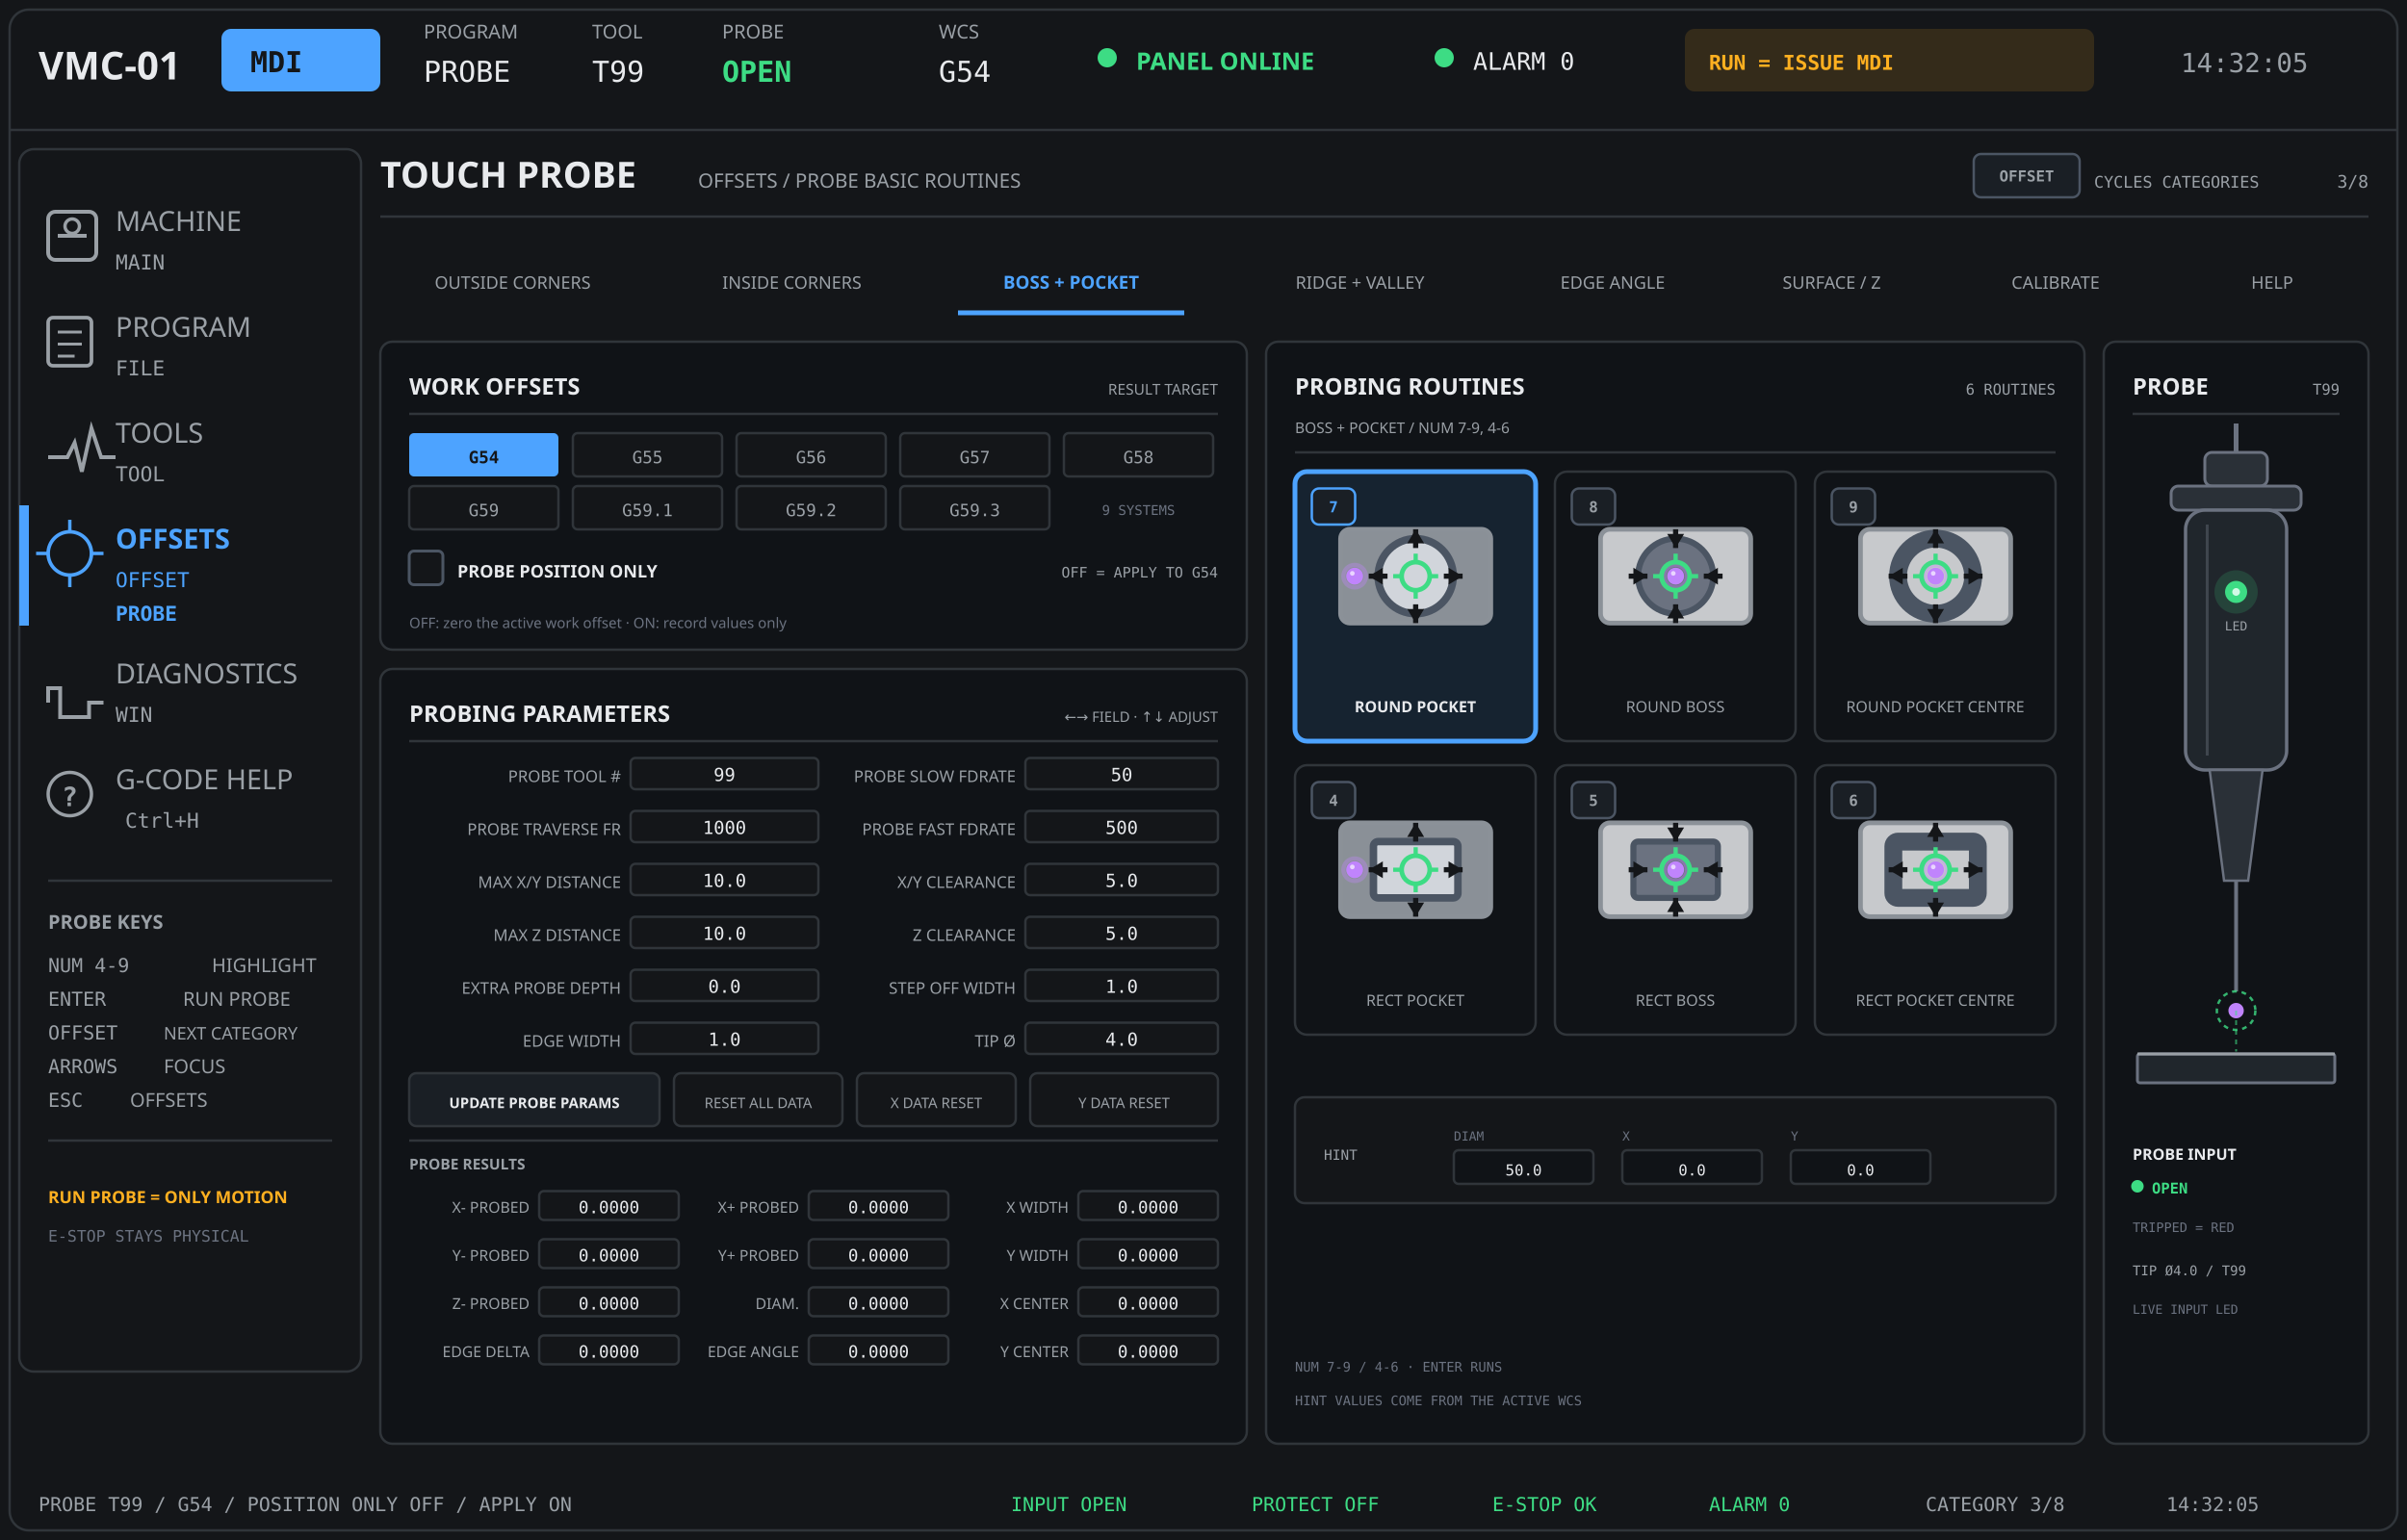
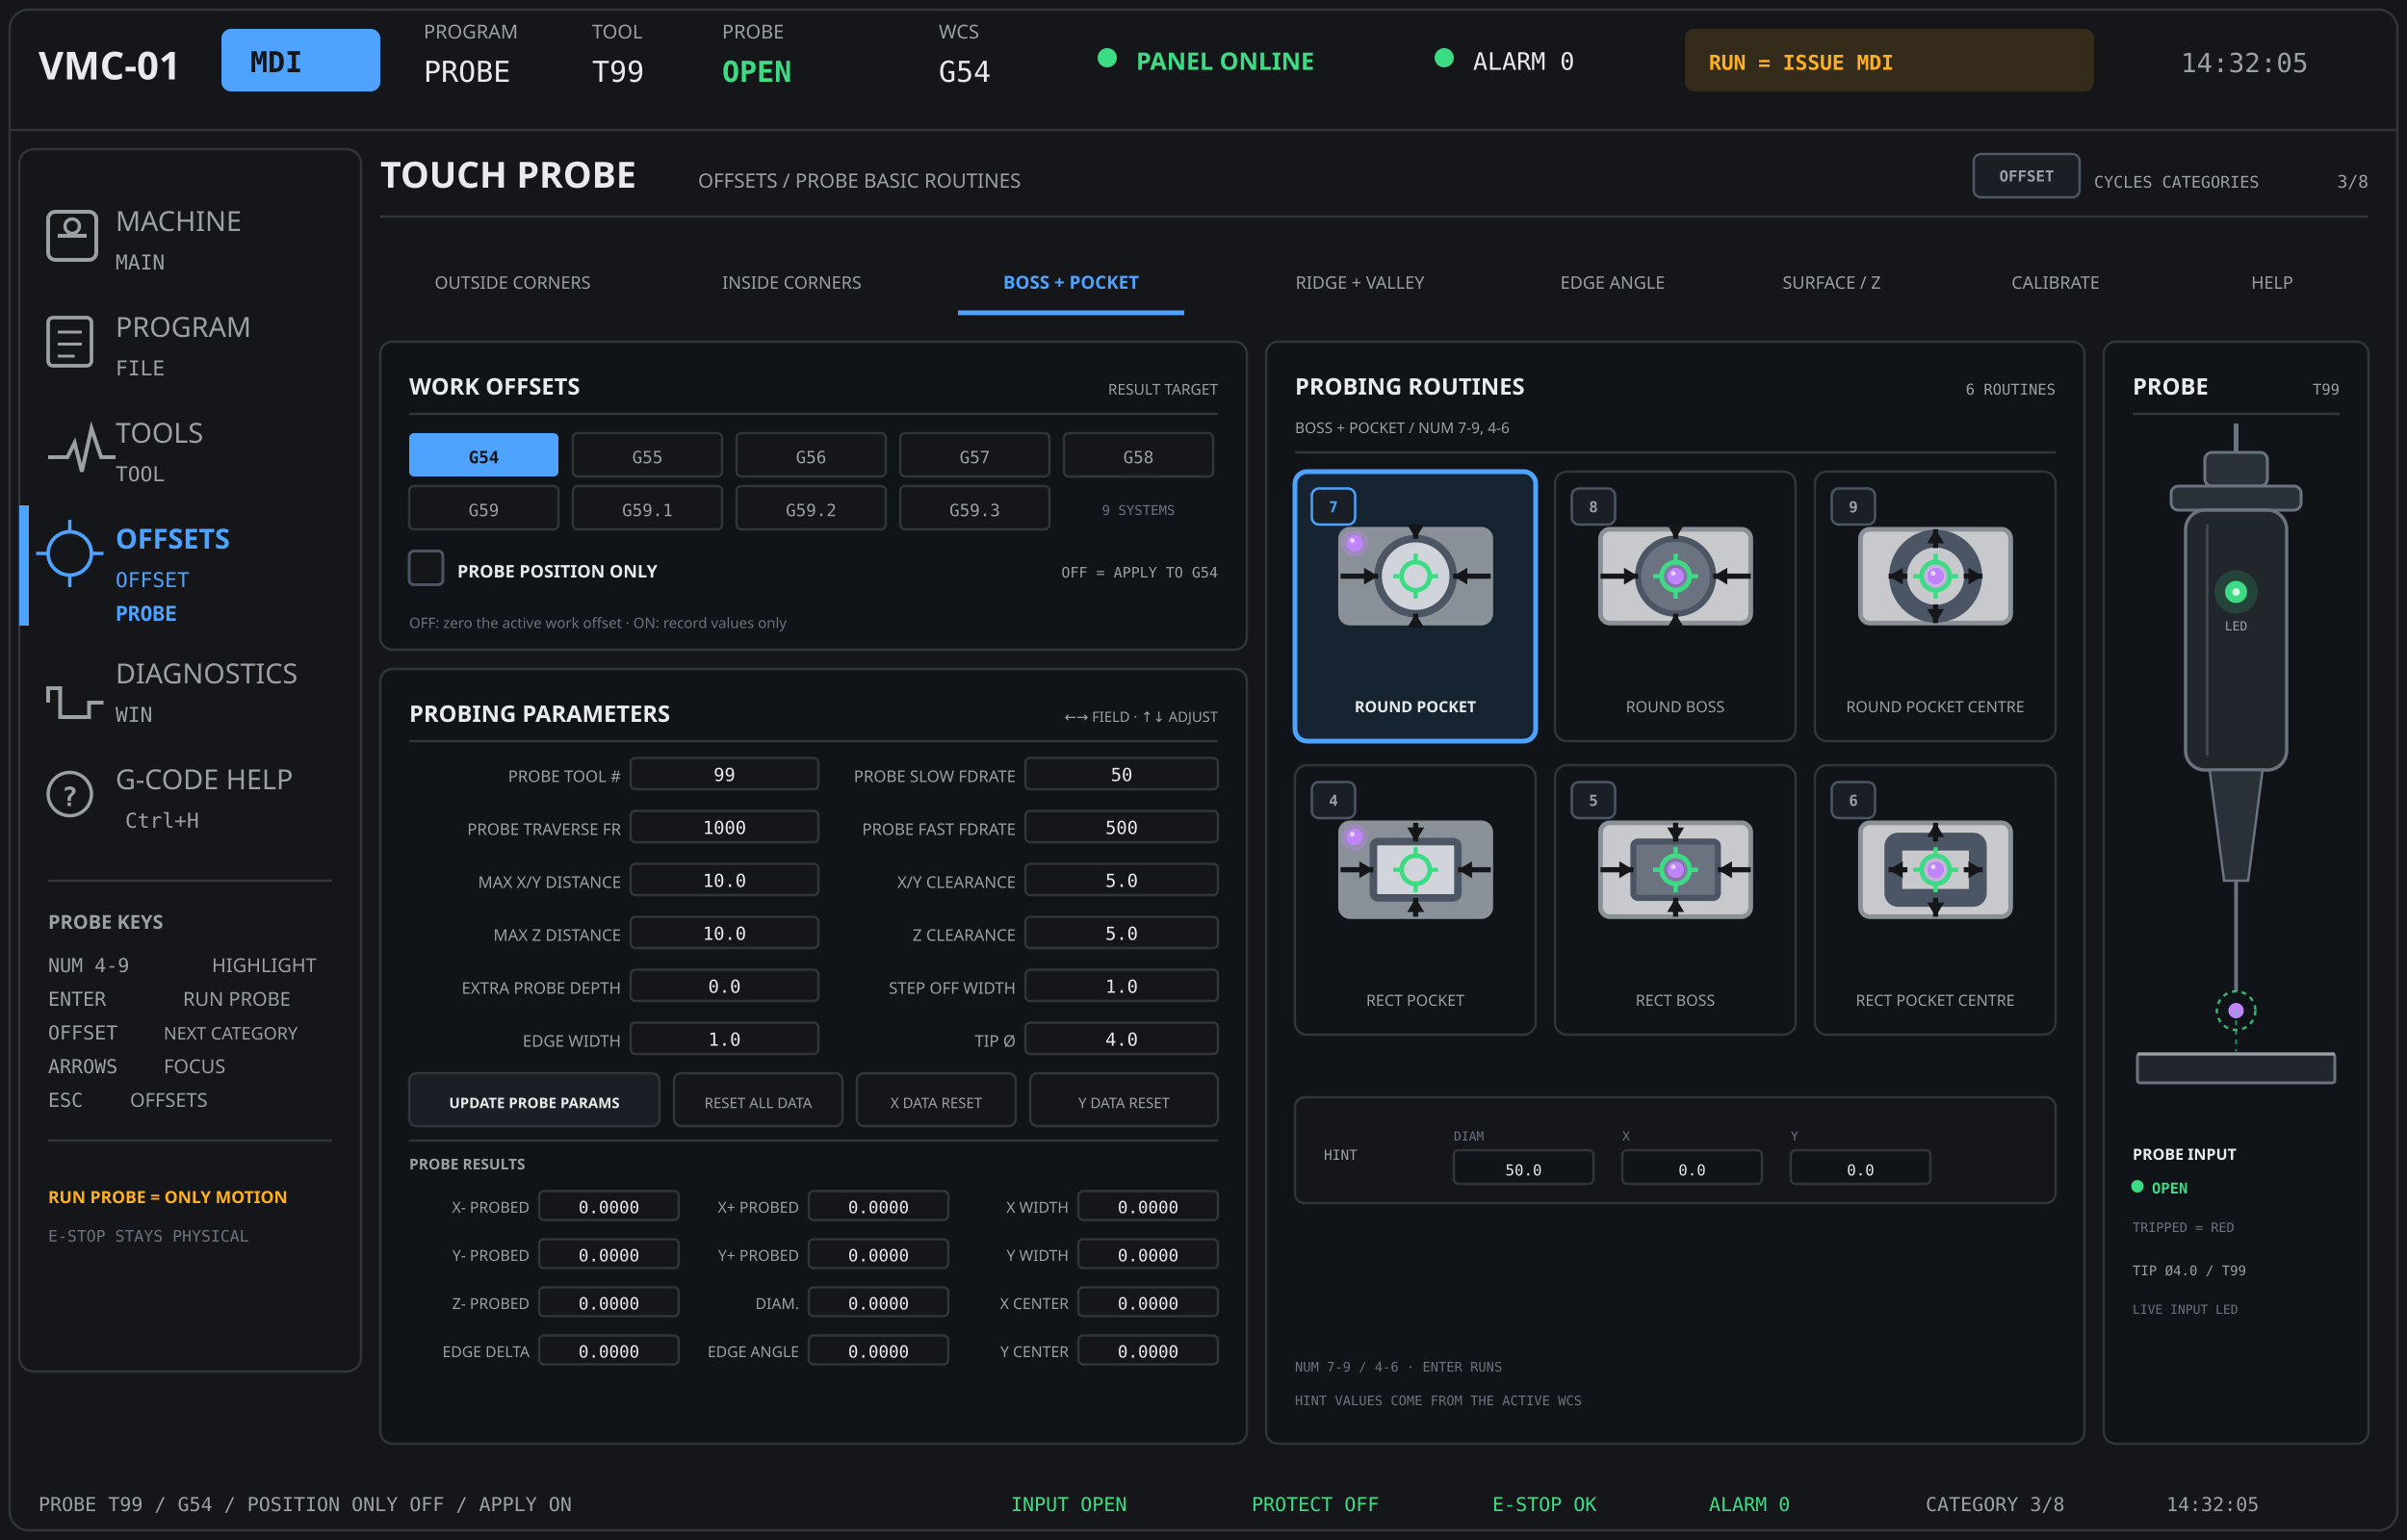
<svg xmlns="http://www.w3.org/2000/svg" viewBox="0 0 1000 640" width="1000" height="640">
  <rect x="0" y="0" width="1000" height="640" rx="0" fill="#141619" stroke="none" stroke-width="1" />
  <rect x="4" y="4" width="992" height="632" rx="8" fill="none" stroke="#30353a" stroke-width="1" />
  <line x1="4" y1="54" x2="996" y2="54" stroke="#30353a" stroke-width="1" />
  <text x="16" y="33" fill="#e8eaed" font-size="16" font-family="sans-serif" font-weight="700" text-anchor="start">VMC-01</text>
  <rect x="92" y="12" width="66" height="26" rx="4" fill="#4da3ff" stroke="none" stroke-width="1" />
  <text x="104" y="30" fill="#141619" font-size="12" font-family="monospace" font-weight="700" text-anchor="start">MDI</text>
  <text x="176" y="16" fill="#9aa0a6" font-size="8" font-family="sans-serif" text-anchor="start">PROGRAM</text>
  <text x="176" y="34" fill="#e8eaed" font-size="12" font-family="monospace" text-anchor="start">PROBE</text>
  <text x="246" y="16" fill="#9aa0a6" font-size="8" font-family="sans-serif" text-anchor="start">TOOL</text>
  <text x="246" y="34" fill="#e8eaed" font-size="12" font-family="monospace" text-anchor="start">T99</text>
  <text x="300" y="16" fill="#9aa0a6" font-size="8" font-family="sans-serif" text-anchor="start">PROBE</text>
  <text x="300" y="34" fill="#3ddc84" font-size="12" font-family="monospace" font-weight="700" text-anchor="start">OPEN</text>
  <text x="390" y="16" fill="#9aa0a6" font-size="8" font-family="sans-serif" text-anchor="start">WCS</text>
  <text x="390" y="34" fill="#e8eaed" font-size="12" font-family="monospace" text-anchor="start">G54</text>
  <circle cx="460" cy="24" r="4" fill="#3ddc84" />
  <text x="472" y="29" fill="#3ddc84" font-size="10" font-family="sans-serif" font-weight="700" text-anchor="start">PANEL ONLINE</text>
  <circle cx="600" cy="24" r="4" fill="#3ddc84" />
  <text x="612" y="29" fill="#e8eaed" font-size="10" font-family="monospace" text-anchor="start">ALARM 0</text>
  <rect x="700" y="12" width="170" height="26" rx="4" fill="#ffb020" stroke="none" stroke-width="0" opacity="0.14" />
  <text x="710" y="29" fill="#ffb020" font-size="8.5" font-family="monospace" font-weight="700" text-anchor="start">RUN = ISSUE MDI</text>
  <text x="906" y="30" fill="#9aa0a6" font-size="11" font-family="monospace" text-anchor="start">14:32:05</text>
  <rect x="8" y="62" width="142" height="508" rx="6" fill="#141619" stroke="#30353a" stroke-width="1" />
  <rect x="20" y="88" width="20" height="20" rx="3" fill="none" stroke="#9aa0a6" stroke-width="1.6" />
  <line x1="24" y1="98" x2="36" y2="98" stroke="#9aa0a6" stroke-width="1.6" />
  <circle cx="30" cy="94" r="3" fill="none" stroke="#9aa0a6" stroke-width="1.4" />
  <text x="48" y="96" fill="#9aa0a6" font-size="11.5" font-family="sans-serif" text-anchor="start">MACHINE</text>
  <text x="48" y="112" fill="#9aa0a6" font-size="8.5" font-family="monospace" text-anchor="start">MAIN</text>
  <rect x="20" y="132" width="18" height="20" rx="2" fill="none" stroke="#9aa0a6" stroke-width="1.5" />
  <line x1="24" y1="138" x2="34" y2="138" stroke="#9aa0a6" stroke-width="1.2" />
  <line x1="24" y1="143" x2="34" y2="143" stroke="#9aa0a6" stroke-width="1.2" />
  <line x1="24" y1="148" x2="31" y2="148" stroke="#9aa0a6" stroke-width="1.2" />
  <text x="48" y="140" fill="#9aa0a6" font-size="11.5" font-family="sans-serif" text-anchor="start">PROGRAM</text>
  <text x="48" y="156" fill="#9aa0a6" font-size="8.5" font-family="monospace" text-anchor="start">FILE</text>
  <path d="M20 190 L28 190 L31 184 L34 196 L38 178 L42 190 L48 190" fill="none" stroke="#9aa0a6" stroke-width="1.6" />
  <text x="48" y="184" fill="#9aa0a6" font-size="11.5" font-family="sans-serif" text-anchor="start">TOOLS</text>
  <text x="48" y="200" fill="#9aa0a6" font-size="8.5" font-family="monospace" text-anchor="start">TOOL</text>
  <rect x="8" y="210" width="4" height="50" rx="0" fill="#4da3ff" stroke="none" stroke-width="0" />
  <circle cx="29" cy="230" r="9" fill="none" stroke="#4da3ff" stroke-width="1.5" />
  <line x1="29" y1="216" x2="29" y2="221" stroke="#4da3ff" stroke-width="1.4" />
  <line x1="29" y1="239" x2="29" y2="244" stroke="#4da3ff" stroke-width="1.4" />
  <line x1="15" y1="230" x2="20" y2="230" stroke="#4da3ff" stroke-width="1.4" />
  <line x1="38" y1="230" x2="43" y2="230" stroke="#4da3ff" stroke-width="1.4" />
  <text x="48" y="228" fill="#4da3ff" font-size="11.5" font-family="sans-serif" font-weight="700" text-anchor="start">OFFSETS</text>
  <text x="48" y="244" fill="#4da3ff" font-size="8.5" font-family="monospace" text-anchor="start">OFFSET</text>
  <text x="48" y="258" fill="#4da3ff" font-size="8.5" font-family="monospace" font-weight="700" text-anchor="start">PROBE</text>
  <path d="M20 292 L20 286 L25 286 L25 298 L37 298 L37 292 L43 292" fill="none" stroke="#9aa0a6" stroke-width="1.6" />
  <text x="48" y="284" fill="#9aa0a6" font-size="11.5" font-family="sans-serif" text-anchor="start">DIAGNOSTICS</text>
  <text x="48" y="300" fill="#9aa0a6" font-size="8.5" font-family="monospace" text-anchor="start">WIN</text>
  <circle cx="29" cy="330" r="9" fill="none" stroke="#9aa0a6" stroke-width="1.4" />
  <text x="29" y="335" fill="#9aa0a6" font-size="11" font-family="monospace" font-weight="700" text-anchor="middle">?</text>
  <text x="48" y="328" fill="#9aa0a6" font-size="11.5" font-family="sans-serif" text-anchor="start">G-CODE HELP</text>
  <text x="52" y="344" fill="#9aa0a6" font-size="8.5" font-family="monospace" text-anchor="start">Ctrl+H</text>
  <line x1="20" y1="366" x2="138" y2="366" stroke="#30353a" stroke-width="1" />
  <text x="20" y="386" fill="#9aa0a6" font-size="8" font-family="sans-serif" font-weight="700" text-anchor="start">PROBE KEYS</text>
  <text x="20" y="404" fill="#9aa0a6" font-size="8" font-family="monospace" text-anchor="start">NUM 4-9</text>
  <text x="88" y="404" fill="#9aa0a6" font-size="8" font-family="sans-serif" text-anchor="start">HIGHLIGHT</text>
  <text x="20" y="418" fill="#9aa0a6" font-size="8" font-family="monospace" text-anchor="start">ENTER</text>
  <text x="76" y="418" fill="#9aa0a6" font-size="8" font-family="sans-serif" text-anchor="start">RUN PROBE</text>
  <text x="20" y="432" fill="#9aa0a6" font-size="8" font-family="monospace" text-anchor="start">OFFSET</text>
  <text x="68" y="432" fill="#9aa0a6" font-size="7.2" font-family="sans-serif" text-anchor="start">NEXT CATEGORY</text>
  <text x="20" y="446" fill="#9aa0a6" font-size="8" font-family="monospace" text-anchor="start">ARROWS</text>
  <text x="68" y="446" fill="#9aa0a6" font-size="8" font-family="sans-serif" text-anchor="start">FOCUS</text>
  <text x="20" y="460" fill="#9aa0a6" font-size="8" font-family="monospace" text-anchor="start">ESC</text>
  <text x="54" y="460" fill="#9aa0a6" font-size="8" font-family="sans-serif" text-anchor="start">OFFSETS</text>
  <line x1="20" y1="474" x2="138" y2="474" stroke="#30353a" stroke-width="1" />
  <text x="20" y="500" fill="#ffb020" font-size="7.0" font-family="sans-serif" font-weight="700" text-anchor="start">RUN PROBE = ONLY MOTION</text>
  <text x="20" y="516" fill="#6b7280" font-size="6.6" font-family="monospace" text-anchor="start">E-STOP STAYS PHYSICAL</text>
  <text x="158" y="78" fill="#e8eaed" font-size="15" font-family="sans-serif" font-weight="700" text-anchor="start">TOUCH PROBE</text>
  <text x="290" y="78" fill="#9aa0a6" font-size="8.2" font-family="sans-serif" text-anchor="start">OFFSETS / PROBE BASIC ROUTINES</text>
  <rect x="820" y="64" width="44" height="18" rx="3" fill="#1a1f25" stroke="#4b5563" stroke-width="1" />
  <text x="842.0" y="75.4" fill="#9aa0a6" font-size="6.3" font-family="monospace" font-weight="700" text-anchor="middle">OFFSET</text>
  <text x="870" y="78" fill="#9aa0a6" font-size="6.7" font-family="monospace" text-anchor="start">CYCLES CATEGORIES</text>
  <text x="984" y="78" fill="#9aa0a6" font-size="7.2" font-family="monospace" text-anchor="end">3/8</text>
  <line x1="158" y1="90" x2="984" y2="90" stroke="#30353a" stroke-width="1" />
  <text x="213.0" y="120" fill="#9aa0a6" font-size="7.2" font-family="sans-serif" text-anchor="middle">OUTSIDE CORNERS</text>
  <text x="329.0" y="120" fill="#9aa0a6" font-size="7.2" font-family="sans-serif" text-anchor="middle">INSIDE CORNERS</text>
  <text x="445.0" y="120" fill="#4da3ff" font-size="7.5" font-family="sans-serif" font-weight="700" text-anchor="middle">BOSS + POCKET</text>
  <line x1="398" y1="130" x2="492" y2="130" stroke="#4da3ff" stroke-width="2" />
  <text x="565.0" y="120" fill="#9aa0a6" font-size="7.2" font-family="sans-serif" text-anchor="middle">RIDGE + VALLEY</text>
  <text x="670.0" y="120" fill="#9aa0a6" font-size="7.2" font-family="sans-serif" text-anchor="middle">EDGE ANGLE</text>
  <text x="761.0" y="120" fill="#9aa0a6" font-size="7.2" font-family="sans-serif" text-anchor="middle">SURFACE / Z</text>
  <text x="854.0" y="120" fill="#9aa0a6" font-size="7.2" font-family="sans-serif" text-anchor="middle">CALIBRATE</text>
  <text x="944.0" y="120" fill="#9aa0a6" font-size="7.2" font-family="sans-serif" text-anchor="middle">HELP</text>
  <rect x="158" y="142" width="360" height="128" rx="5" fill="#101317" stroke="#30353a" stroke-width="1" />
  <text x="170" y="164" fill="#e8eaed" font-size="9.5" font-family="sans-serif" font-weight="700" text-anchor="start">WORK OFFSETS</text>
  <text x="506" y="164" fill="#9aa0a6" font-size="6.2" font-family="sans-serif" text-anchor="end">RESULT TARGET</text>
  <line x1="170" y1="172" x2="506" y2="172" stroke="#30353a" stroke-width="1" />
  <rect x="170" y="180" width="62" height="18" rx="2" fill="#4da3ff" stroke="none" stroke-width="1" />
  <text x="201" y="192.5" fill="#141619" font-size="7" font-family="monospace" font-weight="700" text-anchor="middle">G54</text>
  <rect x="238" y="180" width="62" height="18" rx="2" fill="#141619" stroke="#30353a" stroke-width="1" />
  <text x="269" y="192.5" fill="#9aa0a6" font-size="7" font-family="monospace" text-anchor="middle">G55</text>
  <rect x="306" y="180" width="62" height="18" rx="2" fill="#141619" stroke="#30353a" stroke-width="1" />
  <text x="337" y="192.5" fill="#9aa0a6" font-size="7" font-family="monospace" text-anchor="middle">G56</text>
  <rect x="374" y="180" width="62" height="18" rx="2" fill="#141619" stroke="#30353a" stroke-width="1" />
  <text x="405" y="192.5" fill="#9aa0a6" font-size="7" font-family="monospace" text-anchor="middle">G57</text>
  <rect x="442" y="180" width="62" height="18" rx="2" fill="#141619" stroke="#30353a" stroke-width="1" />
  <text x="473" y="192.5" fill="#9aa0a6" font-size="7" font-family="monospace" text-anchor="middle">G58</text>
  <rect x="170" y="202" width="62" height="18" rx="2" fill="#141619" stroke="#30353a" stroke-width="1" />
  <text x="201" y="214.5" fill="#9aa0a6" font-size="7" font-family="monospace" text-anchor="middle">G59</text>
  <rect x="238" y="202" width="62" height="18" rx="2" fill="#141619" stroke="#30353a" stroke-width="1" />
  <text x="269" y="214.5" fill="#9aa0a6" font-size="7" font-family="monospace" text-anchor="middle">G59.1</text>
  <rect x="306" y="202" width="62" height="18" rx="2" fill="#141619" stroke="#30353a" stroke-width="1" />
  <text x="337" y="214.5" fill="#9aa0a6" font-size="7" font-family="monospace" text-anchor="middle">G59.2</text>
  <rect x="374" y="202" width="62" height="18" rx="2" fill="#141619" stroke="#30353a" stroke-width="1" />
  <text x="405" y="214.5" fill="#9aa0a6" font-size="7" font-family="monospace" text-anchor="middle">G59.3</text>
  <text x="473" y="214" fill="#6b7280" font-size="5.6" font-family="monospace" text-anchor="middle">9 SYSTEMS</text>
  <rect x="170" y="229" width="14" height="14" rx="2" fill="#141619" stroke="#4b5563" stroke-width="1.2" />
  <text x="190" y="240" fill="#e8eaed" font-size="7.2" font-family="sans-serif" font-weight="700" text-anchor="start">PROBE POSITION ONLY</text>
  <text x="506" y="240" fill="#9aa0a6" font-size="6.0" font-family="monospace" text-anchor="end">OFF = APPLY TO G54</text>
  <text x="170" y="261" fill="#6b7280" font-size="6.0" font-family="sans-serif" text-anchor="start">OFF: zero the active work offset · ON: record values only</text>
  <rect x="158" y="278" width="360" height="322" rx="5" fill="#101317" stroke="#30353a" stroke-width="1" />
  <text x="170" y="300" fill="#e8eaed" font-size="9.5" font-family="sans-serif" font-weight="700" text-anchor="start">PROBING PARAMETERS</text>
  <text x="506" y="300" fill="#9aa0a6" font-size="5.9" font-family="sans-serif" text-anchor="end">←→ FIELD · ↑↓ ADJUST</text>
  <line x1="170" y1="308" x2="506" y2="308" stroke="#30353a" stroke-width="1" />
  <text x="258" y="325" fill="#9aa0a6" font-size="6.7" font-family="sans-serif" text-anchor="end">PROBE TOOL #</text>
  <rect x="262" y="315" width="78" height="13" rx="2" fill="#141619" stroke="#30353a" stroke-width="1" />
  <text x="301" y="324.6" fill="#e8eaed" font-size="7.5" font-family="monospace" text-anchor="middle">99</text>
  <text x="422" y="325" fill="#9aa0a6" font-size="6.7" font-family="sans-serif" text-anchor="end">PROBE SLOW FDRATE</text>
  <rect x="426" y="315" width="80" height="13" rx="2" fill="#141619" stroke="#30353a" stroke-width="1" />
  <text x="466" y="324.6" fill="#e8eaed" font-size="7.5" font-family="monospace" text-anchor="middle">50</text>
  <text x="258" y="347" fill="#9aa0a6" font-size="6.7" font-family="sans-serif" text-anchor="end">PROBE TRAVERSE FR</text>
  <rect x="262" y="337" width="78" height="13" rx="2" fill="#141619" stroke="#30353a" stroke-width="1" />
  <text x="301" y="346.6" fill="#e8eaed" font-size="7.5" font-family="monospace" text-anchor="middle">1000</text>
  <text x="422" y="347" fill="#9aa0a6" font-size="6.7" font-family="sans-serif" text-anchor="end">PROBE FAST FDRATE</text>
  <rect x="426" y="337" width="80" height="13" rx="2" fill="#141619" stroke="#30353a" stroke-width="1" />
  <text x="466" y="346.6" fill="#e8eaed" font-size="7.5" font-family="monospace" text-anchor="middle">500</text>
  <text x="258" y="369" fill="#9aa0a6" font-size="6.7" font-family="sans-serif" text-anchor="end">MAX X/Y DISTANCE</text>
  <rect x="262" y="359" width="78" height="13" rx="2" fill="#141619" stroke="#30353a" stroke-width="1" />
  <text x="301" y="368.6" fill="#e8eaed" font-size="7.5" font-family="monospace" text-anchor="middle">10.0</text>
  <text x="422" y="369" fill="#9aa0a6" font-size="6.7" font-family="sans-serif" text-anchor="end">X/Y CLEARANCE</text>
  <rect x="426" y="359" width="80" height="13" rx="2" fill="#141619" stroke="#30353a" stroke-width="1" />
  <text x="466" y="368.6" fill="#e8eaed" font-size="7.5" font-family="monospace" text-anchor="middle">5.0</text>
  <text x="258" y="391" fill="#9aa0a6" font-size="6.7" font-family="sans-serif" text-anchor="end">MAX Z DISTANCE</text>
  <rect x="262" y="381" width="78" height="13" rx="2" fill="#141619" stroke="#30353a" stroke-width="1" />
  <text x="301" y="390.6" fill="#e8eaed" font-size="7.5" font-family="monospace" text-anchor="middle">10.0</text>
  <text x="422" y="391" fill="#9aa0a6" font-size="6.7" font-family="sans-serif" text-anchor="end">Z CLEARANCE</text>
  <rect x="426" y="381" width="80" height="13" rx="2" fill="#141619" stroke="#30353a" stroke-width="1" />
  <text x="466" y="390.6" fill="#e8eaed" font-size="7.5" font-family="monospace" text-anchor="middle">5.0</text>
  <text x="258" y="413" fill="#9aa0a6" font-size="6.7" font-family="sans-serif" text-anchor="end">EXTRA PROBE DEPTH</text>
  <rect x="262" y="403" width="78" height="13" rx="2" fill="#141619" stroke="#30353a" stroke-width="1" />
  <text x="301" y="412.6" fill="#e8eaed" font-size="7.5" font-family="monospace" text-anchor="middle">0.0</text>
  <text x="422" y="413" fill="#9aa0a6" font-size="6.7" font-family="sans-serif" text-anchor="end">STEP OFF WIDTH</text>
  <rect x="426" y="403" width="80" height="13" rx="2" fill="#141619" stroke="#30353a" stroke-width="1" />
  <text x="466" y="412.6" fill="#e8eaed" font-size="7.5" font-family="monospace" text-anchor="middle">1.0</text>
  <text x="258" y="435" fill="#9aa0a6" font-size="6.7" font-family="sans-serif" text-anchor="end">EDGE WIDTH</text>
  <rect x="262" y="425" width="78" height="13" rx="2" fill="#141619" stroke="#30353a" stroke-width="1" />
  <text x="301" y="434.6" fill="#e8eaed" font-size="7.5" font-family="monospace" text-anchor="middle">1.0</text>
  <text x="422" y="435" fill="#9aa0a6" font-size="6.7" font-family="sans-serif" text-anchor="end">TIP Ø</text>
  <rect x="426" y="425" width="80" height="13" rx="2" fill="#141619" stroke="#30353a" stroke-width="1" />
  <text x="466" y="434.6" fill="#e8eaed" font-size="7.5" font-family="monospace" text-anchor="middle">4.0</text>
  <rect x="170" y="446" width="104" height="22" rx="3" fill="#1a1f25" stroke="#30353a" stroke-width="1" />
  <text x="222" y="460.5" fill="#e8eaed" font-size="6.0" font-family="sans-serif" font-weight="700" text-anchor="middle">UPDATE PROBE PARAMS</text>
  <rect x="280" y="446" width="70" height="22" rx="3" fill="#141619" stroke="#30353a" stroke-width="1" />
  <text x="315" y="460.5" fill="#9aa0a6" font-size="6.0" font-family="sans-serif" text-anchor="middle">RESET ALL DATA</text>
  <rect x="356" y="446" width="66" height="22" rx="3" fill="#141619" stroke="#30353a" stroke-width="1" />
  <text x="389" y="460.5" fill="#9aa0a6" font-size="6.0" font-family="sans-serif" text-anchor="middle">X DATA RESET</text>
  <rect x="428" y="446" width="78" height="22" rx="3" fill="#141619" stroke="#30353a" stroke-width="1" />
  <text x="467" y="460.5" fill="#9aa0a6" font-size="6.0" font-family="sans-serif" text-anchor="middle">Y DATA RESET</text>
  <line x1="170" y1="474" x2="506" y2="474" stroke="#30353a" stroke-width="1" />
  <text x="170" y="486" fill="#9aa0a6" font-size="6.2" font-family="sans-serif" font-weight="700" text-anchor="start">PROBE RESULTS</text>
  <text x="220" y="504" fill="#9aa0a6" font-size="6.3" font-family="sans-serif" text-anchor="end">X- PROBED</text>
  <rect x="224" y="495" width="58" height="12" rx="2" fill="#141619" stroke="#30353a" stroke-width="1" />
  <text x="253" y="504.2" fill="#e8eaed" font-size="7.0" font-family="monospace" text-anchor="middle">0.0000</text>
  <text x="332" y="504" fill="#9aa0a6" font-size="6.3" font-family="sans-serif" text-anchor="end">X+ PROBED</text>
  <rect x="336" y="495" width="58" height="12" rx="2" fill="#141619" stroke="#30353a" stroke-width="1" />
  <text x="365" y="504.2" fill="#e8eaed" font-size="7.0" font-family="monospace" text-anchor="middle">0.0000</text>
  <text x="444" y="504" fill="#9aa0a6" font-size="6.3" font-family="sans-serif" text-anchor="end">X WIDTH</text>
  <rect x="448" y="495" width="58" height="12" rx="2" fill="#141619" stroke="#30353a" stroke-width="1" />
  <text x="477" y="504.2" fill="#e8eaed" font-size="7.0" font-family="monospace" text-anchor="middle">0.0000</text>
  <text x="220" y="524" fill="#9aa0a6" font-size="6.3" font-family="sans-serif" text-anchor="end">Y- PROBED</text>
  <rect x="224" y="515" width="58" height="12" rx="2" fill="#141619" stroke="#30353a" stroke-width="1" />
  <text x="253" y="524.2" fill="#e8eaed" font-size="7.0" font-family="monospace" text-anchor="middle">0.0000</text>
  <text x="332" y="524" fill="#9aa0a6" font-size="6.3" font-family="sans-serif" text-anchor="end">Y+ PROBED</text>
  <rect x="336" y="515" width="58" height="12" rx="2" fill="#141619" stroke="#30353a" stroke-width="1" />
  <text x="365" y="524.2" fill="#e8eaed" font-size="7.0" font-family="monospace" text-anchor="middle">0.0000</text>
  <text x="444" y="524" fill="#9aa0a6" font-size="6.3" font-family="sans-serif" text-anchor="end">Y WIDTH</text>
  <rect x="448" y="515" width="58" height="12" rx="2" fill="#141619" stroke="#30353a" stroke-width="1" />
  <text x="477" y="524.2" fill="#e8eaed" font-size="7.0" font-family="monospace" text-anchor="middle">0.0000</text>
  <text x="220" y="544" fill="#9aa0a6" font-size="6.3" font-family="sans-serif" text-anchor="end">Z- PROBED</text>
  <rect x="224" y="535" width="58" height="12" rx="2" fill="#141619" stroke="#30353a" stroke-width="1" />
  <text x="253" y="544.2" fill="#e8eaed" font-size="7.0" font-family="monospace" text-anchor="middle">0.0000</text>
  <text x="332" y="544" fill="#9aa0a6" font-size="6.3" font-family="sans-serif" text-anchor="end">DIAM.</text>
  <rect x="336" y="535" width="58" height="12" rx="2" fill="#141619" stroke="#30353a" stroke-width="1" />
  <text x="365" y="544.2" fill="#e8eaed" font-size="7.0" font-family="monospace" text-anchor="middle">0.0000</text>
  <text x="444" y="544" fill="#9aa0a6" font-size="6.3" font-family="sans-serif" text-anchor="end">X CENTER</text>
  <rect x="448" y="535" width="58" height="12" rx="2" fill="#141619" stroke="#30353a" stroke-width="1" />
  <text x="477" y="544.2" fill="#e8eaed" font-size="7.0" font-family="monospace" text-anchor="middle">0.0000</text>
  <text x="220" y="564" fill="#9aa0a6" font-size="6.3" font-family="sans-serif" text-anchor="end">EDGE DELTA</text>
  <rect x="224" y="555" width="58" height="12" rx="2" fill="#141619" stroke="#30353a" stroke-width="1" />
  <text x="253" y="564.2" fill="#e8eaed" font-size="7.0" font-family="monospace" text-anchor="middle">0.0000</text>
  <text x="332" y="564" fill="#9aa0a6" font-size="6.3" font-family="sans-serif" text-anchor="end">EDGE ANGLE</text>
  <rect x="336" y="555" width="58" height="12" rx="2" fill="#141619" stroke="#30353a" stroke-width="1" />
  <text x="365" y="564.2" fill="#e8eaed" font-size="7.0" font-family="monospace" text-anchor="middle">0.0000</text>
  <text x="444" y="564" fill="#9aa0a6" font-size="6.3" font-family="sans-serif" text-anchor="end">Y CENTER</text>
  <rect x="448" y="555" width="58" height="12" rx="2" fill="#141619" stroke="#30353a" stroke-width="1" />
  <text x="477" y="564.2" fill="#e8eaed" font-size="7.0" font-family="monospace" text-anchor="middle">0.0000</text>
  <rect x="874" y="142" width="110" height="458" rx="5" fill="#101317" stroke="#30353a" stroke-width="1" />
  <text x="886" y="164" fill="#e8eaed" font-size="9.5" font-family="sans-serif" font-weight="700" text-anchor="start">PROBE</text>
  <text x="972" y="164" fill="#9aa0a6" font-size="6.2" font-family="monospace" text-anchor="end">T99</text>
  <line x1="886" y1="172" x2="972" y2="172" stroke="#30353a" stroke-width="1" />
  <line x1="929" y1="176" x2="929" y2="188" stroke="#6b7280" stroke-width="2" />
  <rect x="916" y="188" width="26" height="14" rx="3" fill="#2a3037" stroke="#6b7280" stroke-width="1.2" />
  <rect x="902" y="202" width="54" height="10" rx="3" fill="#2a3037" stroke="#6b7280" stroke-width="1.2" />
  <rect x="908" y="212" width="42" height="108" rx="8" fill="#20262c" stroke="#6b7280" stroke-width="1.4" />
  <line x1="917" y1="218" x2="917" y2="314" stroke="#3f464e" stroke-width="1.2" />
  <circle cx="929" cy="246" r="9" fill="#3ddc84" opacity="0.16" />
  <circle cx="929" cy="246" r="4.6" fill="#3ddc84" />
  <circle cx="929" cy="246" r="1.6" fill="#d1fae5" />
  <text x="929" y="262" fill="#9aa0a6" font-size="5.2" font-family="monospace" text-anchor="middle">LED</text>
  <path d="M918 320 L940 320 L934 366 L924 366 Z" fill="#2a3037" stroke="#6b7280" stroke-width="1" />
  <line x1="929" y1="366" x2="929" y2="412" stroke="#6b7280" stroke-width="1.6" />
  <circle cx="929" cy="420" r="3.2" fill="#c084fc" />
  <circle cx="929" cy="420" r="8" fill="none" stroke="#3ddc84" stroke-width="1" stroke-dasharray="2 2" opacity="0.8" />
  <line x1="929" y1="420" x2="929" y2="437" stroke="#3ddc84" stroke-width="0.8" stroke-dasharray="2 2" opacity="0.6" />
  <rect x="888" y="438" width="82" height="12" rx="1" fill="#20262c" stroke="#6b7280" stroke-width="1.2" />
  <line x1="888" y1="438" x2="970" y2="438" stroke="#9aa0a6" stroke-width="1.2" />
  <text x="886" y="482" fill="#e8eaed" font-size="6.4" font-family="sans-serif" font-weight="700" text-anchor="start">PROBE INPUT</text>
  <circle cx="888" cy="493" r="2.6" fill="#3ddc84" />
  <text x="894" y="496" fill="#3ddc84" font-size="6.2" font-family="monospace" font-weight="700" text-anchor="start">OPEN</text>
  <text x="886" y="512" fill="#6b7280" font-size="5.4" font-family="monospace" text-anchor="start">TRIPPED = RED</text>
  <text x="886" y="530" fill="#9aa0a6" font-size="5.6" font-family="monospace" text-anchor="start">TIP Ø4.0 / T99</text>
  <text x="886" y="546" fill="#6b7280" font-size="5.2" font-family="monospace" text-anchor="start">LIVE INPUT LED</text>
  <rect x="526" y="142" width="340" height="458" rx="5" fill="#101317" stroke="#30353a" stroke-width="1" />
  <text x="538" y="164" fill="#e8eaed" font-size="9.5" font-family="sans-serif" font-weight="700" text-anchor="start">PROBING ROUTINES</text>
  <text x="854" y="164" fill="#9aa0a6" font-size="6.2" font-family="monospace" text-anchor="end">6 ROUTINES</text>
  <text x="538" y="180" fill="#9aa0a6" font-size="6.2" font-family="sans-serif" text-anchor="start">BOSS + POCKET / NUM 7-9, 4-6</text>
  <line x1="538" y1="188" x2="854" y2="188" stroke="#30353a" stroke-width="1" />
  <rect x="538" y="196" width="100" height="112" rx="5" fill="#4da3ff" fill-opacity="0.11" stroke="#4da3ff" stroke-width="2" />
  <rect x="545" y="203" width="18" height="15" rx="3" fill="#1a1f25" stroke="#4da3ff" stroke-width="1" />
  <text x="554.0" y="212.9" fill="#4da3ff" font-size="6.3" font-family="monospace" font-weight="700" text-anchor="middle">7</text>
  <g transform="translate(555.0,218) scale(1.95)">
    <rect x="1" y="1" width="32" height="20" rx="2" fill="#8a9097" stroke="#8b9198" stroke-width="1" />
    <circle cx="17" cy="11" r="8" fill="#d1d5db" stroke="#4b5563" stroke-width="1.6" />
-     <line x1="17" y1="5" x2="17" y2="1" stroke="#141619" stroke-width="1.1" />
-     <polygon points="17,1 15.2,4 18.8,4" fill="#141619" />
-     <line x1="17" y1="17" x2="17" y2="21" stroke="#141619" stroke-width="1.1" />
-     <polygon points="17,21 15.2,18 18.8,18" fill="#141619" />
-     <line x1="11" y1="11" x2="7" y2="11" stroke="#141619" stroke-width="1.1" />
-     <polygon points="7,11 10,9.2 10,12.8" fill="#141619" />
-     <line x1="23" y1="11" x2="27" y2="11" stroke="#141619" stroke-width="1.1" />
-     <polygon points="27,11 24,9.2 24,12.8" fill="#141619" />
-     <circle cx="4" cy="11" r="2.4" fill="none" stroke="#c084fc" stroke-width="0.9" opacity="0.35" />
-     <circle cx="4" cy="11" r="1.8" fill="#c084fc" />
-     <circle cx="3.5" cy="10.4" r="0.5" fill="#e9d5ff" />
+     <line x1="17" y1="1" x2="17" y2="3" stroke="#141619" stroke-width="1.1" />
+     <polygon points="17,3 15.2,0 18.8,0" fill="#141619" />
+     <line x1="17" y1="21" x2="17" y2="19" stroke="#141619" stroke-width="1.1" />
+     <polygon points="17,19 15.2,22 18.8,22" fill="#141619" />
+     <line x1="1" y1="11" x2="9" y2="11" stroke="#141619" stroke-width="1.1" />
+     <polygon points="9,11 6,9.2 6,12.8" fill="#141619" />
+     <line x1="33" y1="11" x2="25" y2="11" stroke="#141619" stroke-width="1.1" />
+     <polygon points="25,11 28,9.2 28,12.8" fill="#141619" />
+     <circle cx="4" cy="4" r="2.4" fill="none" stroke="#c084fc" stroke-width="0.9" opacity="0.35" />
+     <circle cx="4" cy="4" r="1.8" fill="#c084fc" />
+     <circle cx="3.5" cy="3.4" r="0.5" fill="#e9d5ff" />
    <circle cx="17" cy="11" r="3.0" fill="none" stroke="#3ddc84" stroke-width="1.0" />
    <line x1="17" y1="8.0" x2="17" y2="6.2" stroke="#3ddc84" stroke-width="0.9" />
    <line x1="17" y1="14.0" x2="17" y2="15.8" stroke="#3ddc84" stroke-width="0.9" />
    <line x1="14.0" y1="11" x2="12.2" y2="11" stroke="#3ddc84" stroke-width="0.9" />
    <line x1="20.0" y1="11" x2="21.8" y2="11" stroke="#3ddc84" stroke-width="0.9" />
  </g>
  <text x="588.0" y="296" fill="#e8eaed" font-size="6.4" font-family="sans-serif" font-weight="700" text-anchor="middle">ROUND POCKET</text>
  <rect x="646" y="196" width="100" height="112" rx="5" fill="#101317" stroke="#30353a" stroke-width="1" />
  <rect x="653" y="203" width="18" height="15" rx="3" fill="#1a1f25" stroke="#4b5563" stroke-width="1" />
  <text x="662.0" y="212.9" fill="#9aa0a6" font-size="6.3" font-family="monospace" font-weight="700" text-anchor="middle">8</text>
  <g transform="translate(663.0,218) scale(1.95)">
    <rect x="1" y="1" width="32" height="20" rx="2" fill="#c7c9cc" stroke="#8b9198" stroke-width="1" />
    <circle cx="17" cy="11" r="8" fill="#6b7280" stroke="#4b5563" stroke-width="1.3" />
-     <line x1="17" y1="1" x2="17" y2="5" stroke="#141619" stroke-width="1.1" />
-     <polygon points="17,5 15.2,2 18.8,2" fill="#141619" />
-     <line x1="17" y1="21" x2="17" y2="17" stroke="#141619" stroke-width="1.1" />
-     <polygon points="17,17 15.2,20 18.8,20" fill="#141619" />
-     <line x1="7" y1="11" x2="11" y2="11" stroke="#141619" stroke-width="1.1" />
-     <polygon points="11,11 8,9.2 8,12.8" fill="#141619" />
-     <line x1="27" y1="11" x2="23" y2="11" stroke="#141619" stroke-width="1.1" />
-     <polygon points="23,11 26,9.2 26,12.8" fill="#141619" />
+     <line x1="17" y1="1" x2="17" y2="3" stroke="#141619" stroke-width="1.1" />
+     <polygon points="17,3 15.2,0 18.8,0" fill="#141619" />
+     <line x1="17" y1="21" x2="17" y2="19" stroke="#141619" stroke-width="1.1" />
+     <polygon points="17,19 15.2,22 18.8,22" fill="#141619" />
+     <line x1="1" y1="11" x2="9" y2="11" stroke="#141619" stroke-width="1.1" />
+     <polygon points="9,11 6,9.2 6,12.8" fill="#141619" />
+     <line x1="33" y1="11" x2="25" y2="11" stroke="#141619" stroke-width="1.1" />
+     <polygon points="25,11 28,9.2 28,12.8" fill="#141619" />
    <circle cx="17" cy="11" r="2.4" fill="none" stroke="#c084fc" stroke-width="0.9" opacity="0.35" />
    <circle cx="17" cy="11" r="1.8" fill="#c084fc" />
    <circle cx="16.5" cy="10.4" r="0.5" fill="#e9d5ff" />
    <circle cx="17" cy="11" r="3.0" fill="none" stroke="#3ddc84" stroke-width="1.0" />
    <line x1="17" y1="8.0" x2="17" y2="6.2" stroke="#3ddc84" stroke-width="0.9" />
    <line x1="17" y1="14.0" x2="17" y2="15.8" stroke="#3ddc84" stroke-width="0.9" />
    <line x1="14.0" y1="11" x2="12.2" y2="11" stroke="#3ddc84" stroke-width="0.9" />
    <line x1="20.0" y1="11" x2="21.8" y2="11" stroke="#3ddc84" stroke-width="0.9" />
  </g>
  <text x="696.0" y="296" fill="#9aa0a6" font-size="6.4" font-family="sans-serif" text-anchor="middle">ROUND BOSS</text>
  <rect x="754" y="196" width="100" height="112" rx="5" fill="#101317" stroke="#30353a" stroke-width="1" />
  <rect x="761" y="203" width="18" height="15" rx="3" fill="#1a1f25" stroke="#4b5563" stroke-width="1" />
  <text x="770.0" y="212.9" fill="#9aa0a6" font-size="6.3" font-family="monospace" font-weight="700" text-anchor="middle">9</text>
  <g transform="translate(771.0,218) scale(1.95)">
    <rect x="1" y="1" width="32" height="20" rx="2" fill="#c7c9cc" stroke="#8b9198" stroke-width="1" />
    <circle cx="17" cy="11" r="9" fill="#c7c9cc" stroke="none" stroke-width="1" />
    <circle cx="17" cy="11" r="8" fill="none" stroke="#4b5563" stroke-width="3.8" />
    <line x1="17" y1="5" x2="17" y2="1" stroke="#141619" stroke-width="1.1" />
    <polygon points="17,1 15.2,4 18.8,4" fill="#141619" />
    <line x1="17" y1="17" x2="17" y2="21" stroke="#141619" stroke-width="1.1" />
    <polygon points="17,21 15.2,18 18.8,18" fill="#141619" />
    <line x1="11" y1="11" x2="7" y2="11" stroke="#141619" stroke-width="1.1" />
    <polygon points="7,11 10,9.2 10,12.8" fill="#141619" />
    <line x1="23" y1="11" x2="27" y2="11" stroke="#141619" stroke-width="1.1" />
    <polygon points="27,11 24,9.2 24,12.8" fill="#141619" />
    <circle cx="17" cy="11" r="2.4" fill="none" stroke="#c084fc" stroke-width="0.9" opacity="0.35" />
    <circle cx="17" cy="11" r="1.8" fill="#c084fc" />
    <circle cx="16.5" cy="10.4" r="0.5" fill="#e9d5ff" />
    <circle cx="17" cy="11" r="3.0" fill="none" stroke="#3ddc84" stroke-width="1.0" />
    <line x1="17" y1="8.0" x2="17" y2="6.2" stroke="#3ddc84" stroke-width="0.9" />
    <line x1="17" y1="14.0" x2="17" y2="15.8" stroke="#3ddc84" stroke-width="0.9" />
    <line x1="14.0" y1="11" x2="12.2" y2="11" stroke="#3ddc84" stroke-width="0.9" />
    <line x1="20.0" y1="11" x2="21.8" y2="11" stroke="#3ddc84" stroke-width="0.9" />
  </g>
  <text x="804.0" y="296" fill="#9aa0a6" font-size="6.4" font-family="sans-serif" text-anchor="middle">ROUND POCKET CENTRE</text>
  <rect x="538" y="318" width="100" height="112" rx="5" fill="#101317" stroke="#30353a" stroke-width="1" />
  <rect x="545" y="325" width="18" height="15" rx="3" fill="#1a1f25" stroke="#4b5563" stroke-width="1" />
  <text x="554.0" y="334.9" fill="#9aa0a6" font-size="6.3" font-family="monospace" font-weight="700" text-anchor="middle">4</text>
  <g transform="translate(555.0,340) scale(1.95)">
    <rect x="1" y="1" width="32" height="20" rx="2" fill="#8a9097" stroke="#8b9198" stroke-width="1" />
    <rect x="8" y="5" width="18" height="12" rx="1" fill="#d1d5db" stroke="#4b5563" stroke-width="1.6" />
-     <line x1="17" y1="5" x2="17" y2="1" stroke="#141619" stroke-width="1.1" />
-     <polygon points="17,1 15.2,4 18.8,4" fill="#141619" />
-     <line x1="17" y1="17" x2="17" y2="21" stroke="#141619" stroke-width="1.1" />
-     <polygon points="17,21 15.2,18 18.8,18" fill="#141619" />
-     <line x1="11" y1="11" x2="7" y2="11" stroke="#141619" stroke-width="1.1" />
-     <polygon points="7,11 10,9.2 10,12.8" fill="#141619" />
-     <line x1="23" y1="11" x2="27" y2="11" stroke="#141619" stroke-width="1.1" />
-     <polygon points="27,11 24,9.2 24,12.8" fill="#141619" />
-     <circle cx="4" cy="11" r="2.4" fill="none" stroke="#c084fc" stroke-width="0.9" opacity="0.35" />
-     <circle cx="4" cy="11" r="1.8" fill="#c084fc" />
-     <circle cx="3.5" cy="10.4" r="0.5" fill="#e9d5ff" />
+     <line x1="17" y1="1" x2="17" y2="5" stroke="#141619" stroke-width="1.1" />
+     <polygon points="17,5 15.2,2 18.8,2" fill="#141619" />
+     <line x1="17" y1="21" x2="17" y2="17" stroke="#141619" stroke-width="1.1" />
+     <polygon points="17,17 15.2,20 18.8,20" fill="#141619" />
+     <line x1="1" y1="11" x2="8" y2="11" stroke="#141619" stroke-width="1.1" />
+     <polygon points="8,11 5,9.2 5,12.8" fill="#141619" />
+     <line x1="33" y1="11" x2="26" y2="11" stroke="#141619" stroke-width="1.1" />
+     <polygon points="26,11 29,9.2 29,12.8" fill="#141619" />
+     <circle cx="4" cy="4" r="2.4" fill="none" stroke="#c084fc" stroke-width="0.9" opacity="0.35" />
+     <circle cx="4" cy="4" r="1.8" fill="#c084fc" />
+     <circle cx="3.5" cy="3.4" r="0.5" fill="#e9d5ff" />
    <circle cx="17" cy="11" r="3.0" fill="none" stroke="#3ddc84" stroke-width="1.0" />
    <line x1="17" y1="8.0" x2="17" y2="6.2" stroke="#3ddc84" stroke-width="0.9" />
    <line x1="17" y1="14.0" x2="17" y2="15.8" stroke="#3ddc84" stroke-width="0.9" />
    <line x1="14.0" y1="11" x2="12.2" y2="11" stroke="#3ddc84" stroke-width="0.9" />
    <line x1="20.0" y1="11" x2="21.8" y2="11" stroke="#3ddc84" stroke-width="0.9" />
  </g>
  <text x="588.0" y="418" fill="#9aa0a6" font-size="6.4" font-family="sans-serif" text-anchor="middle">RECT POCKET</text>
  <rect x="646" y="318" width="100" height="112" rx="5" fill="#101317" stroke="#30353a" stroke-width="1" />
  <rect x="653" y="325" width="18" height="15" rx="3" fill="#1a1f25" stroke="#4b5563" stroke-width="1" />
  <text x="662.0" y="334.9" fill="#9aa0a6" font-size="6.3" font-family="monospace" font-weight="700" text-anchor="middle">5</text>
  <g transform="translate(663.0,340) scale(1.95)">
    <rect x="1" y="1" width="32" height="20" rx="2" fill="#c7c9cc" stroke="#8b9198" stroke-width="1" />
    <rect x="8" y="5" width="18" height="12" rx="1" fill="#6b7280" stroke="#4b5563" stroke-width="1.3" />
    <line x1="17" y1="1" x2="17" y2="5" stroke="#141619" stroke-width="1.1" />
    <polygon points="17,5 15.2,2 18.8,2" fill="#141619" />
    <line x1="17" y1="21" x2="17" y2="17" stroke="#141619" stroke-width="1.1" />
    <polygon points="17,17 15.2,20 18.8,20" fill="#141619" />
-     <line x1="7" y1="11" x2="11" y2="11" stroke="#141619" stroke-width="1.1" />
-     <polygon points="11,11 8,9.2 8,12.8" fill="#141619" />
-     <line x1="27" y1="11" x2="23" y2="11" stroke="#141619" stroke-width="1.1" />
-     <polygon points="23,11 26,9.2 26,12.8" fill="#141619" />
+     <line x1="1" y1="11" x2="8" y2="11" stroke="#141619" stroke-width="1.1" />
+     <polygon points="8,11 5,9.2 5,12.8" fill="#141619" />
+     <line x1="33" y1="11" x2="26" y2="11" stroke="#141619" stroke-width="1.1" />
+     <polygon points="26,11 29,9.2 29,12.8" fill="#141619" />
    <circle cx="17" cy="11" r="2.4" fill="none" stroke="#c084fc" stroke-width="0.9" opacity="0.35" />
    <circle cx="17" cy="11" r="1.8" fill="#c084fc" />
    <circle cx="16.5" cy="10.4" r="0.5" fill="#e9d5ff" />
    <circle cx="17" cy="11" r="3.0" fill="none" stroke="#3ddc84" stroke-width="1.0" />
    <line x1="17" y1="8.0" x2="17" y2="6.2" stroke="#3ddc84" stroke-width="0.9" />
    <line x1="17" y1="14.0" x2="17" y2="15.8" stroke="#3ddc84" stroke-width="0.9" />
    <line x1="14.0" y1="11" x2="12.2" y2="11" stroke="#3ddc84" stroke-width="0.9" />
    <line x1="20.0" y1="11" x2="21.8" y2="11" stroke="#3ddc84" stroke-width="0.9" />
  </g>
  <text x="696.0" y="418" fill="#9aa0a6" font-size="6.4" font-family="sans-serif" text-anchor="middle">RECT BOSS</text>
  <rect x="754" y="318" width="100" height="112" rx="5" fill="#101317" stroke="#30353a" stroke-width="1" />
  <rect x="761" y="325" width="18" height="15" rx="3" fill="#1a1f25" stroke="#4b5563" stroke-width="1" />
  <text x="770.0" y="334.9" fill="#9aa0a6" font-size="6.3" font-family="monospace" font-weight="700" text-anchor="middle">6</text>
  <g transform="translate(771.0,340) scale(1.95)">
    <rect x="1" y="1" width="32" height="20" rx="2" fill="#c7c9cc" stroke="#8b9198" stroke-width="1" />
    <rect x="7" y="4" width="20" height="14" rx="0" fill="#c7c9cc" stroke="none" stroke-width="1" />
    <rect x="8" y="5" width="18" height="12" rx="1" fill="none" stroke="#4b5563" stroke-width="3.8" />
    <line x1="17" y1="5" x2="17" y2="1" stroke="#141619" stroke-width="1.1" />
    <polygon points="17,1 15.2,4 18.8,4" fill="#141619" />
    <line x1="17" y1="17" x2="17" y2="21" stroke="#141619" stroke-width="1.1" />
    <polygon points="17,21 15.2,18 18.8,18" fill="#141619" />
    <line x1="11" y1="11" x2="7" y2="11" stroke="#141619" stroke-width="1.1" />
    <polygon points="7,11 10,9.2 10,12.8" fill="#141619" />
    <line x1="23" y1="11" x2="27" y2="11" stroke="#141619" stroke-width="1.1" />
    <polygon points="27,11 24,9.2 24,12.8" fill="#141619" />
    <circle cx="17" cy="11" r="2.4" fill="none" stroke="#c084fc" stroke-width="0.9" opacity="0.35" />
    <circle cx="17" cy="11" r="1.8" fill="#c084fc" />
    <circle cx="16.5" cy="10.4" r="0.5" fill="#e9d5ff" />
    <circle cx="17" cy="11" r="3.0" fill="none" stroke="#3ddc84" stroke-width="1.0" />
    <line x1="17" y1="8.0" x2="17" y2="6.2" stroke="#3ddc84" stroke-width="0.9" />
    <line x1="17" y1="14.0" x2="17" y2="15.8" stroke="#3ddc84" stroke-width="0.9" />
    <line x1="14.0" y1="11" x2="12.2" y2="11" stroke="#3ddc84" stroke-width="0.9" />
    <line x1="20.0" y1="11" x2="21.8" y2="11" stroke="#3ddc84" stroke-width="0.9" />
  </g>
  <text x="804.0" y="418" fill="#9aa0a6" font-size="6.4" font-family="sans-serif" text-anchor="middle">RECT POCKET CENTRE</text>
  <rect x="538" y="456" width="316" height="44" rx="4" fill="#141619" stroke="#30353a" stroke-width="1" />
  <text x="550" y="482" fill="#9aa0a6" font-size="5.8" font-family="monospace" text-anchor="start">HINT</text>
  <text x="604" y="474" fill="#6b7280" font-size="5.2" font-family="monospace" text-anchor="start">DIAM</text>
  <rect x="604" y="478" width="58" height="14" rx="2" fill="#101317" stroke="#30353a" stroke-width="1" />
  <text x="633" y="488.5" fill="#e8eaed" font-size="6.3" font-family="monospace" text-anchor="middle">50.0</text>
  <text x="674" y="474" fill="#6b7280" font-size="5.2" font-family="monospace" text-anchor="start">X</text>
  <rect x="674" y="478" width="58" height="14" rx="2" fill="#101317" stroke="#30353a" stroke-width="1" />
  <text x="703" y="488.5" fill="#e8eaed" font-size="6.3" font-family="monospace" text-anchor="middle">0.0</text>
  <text x="744" y="474" fill="#6b7280" font-size="5.2" font-family="monospace" text-anchor="start">Y</text>
  <rect x="744" y="478" width="58" height="14" rx="2" fill="#101317" stroke="#30353a" stroke-width="1" />
  <text x="773" y="488.5" fill="#e8eaed" font-size="6.3" font-family="monospace" text-anchor="middle">0.0</text>
  <text x="538" y="570" fill="#6b7280" font-size="5.5" font-family="monospace" text-anchor="start">NUM 7-9 / 4-6  ·  ENTER RUNS</text>
  <text x="538" y="584" fill="#6b7280" font-size="5.5" font-family="monospace" text-anchor="start">HINT VALUES COME FROM THE ACTIVE WCS</text>
  <text x="16" y="628" fill="#9aa0a6" font-size="8" font-family="monospace" text-anchor="start">PROBE T99 / G54 / POSITION ONLY OFF / APPLY ON</text>
  <text x="420" y="628" fill="#3ddc84" font-size="8" font-family="monospace" text-anchor="start">INPUT OPEN</text>
  <text x="520" y="628" fill="#3ddc84" font-size="8" font-family="monospace" text-anchor="start">PROTECT OFF</text>
  <text x="620" y="628" fill="#3ddc84" font-size="8" font-family="monospace" text-anchor="start">E-STOP OK</text>
  <text x="710" y="628" fill="#3ddc84" font-size="8" font-family="monospace" text-anchor="start">ALARM 0</text>
  <text x="800" y="628" fill="#9aa0a6" font-size="8" font-family="monospace" text-anchor="start">CATEGORY 3/8</text>
  <text x="900" y="628" fill="#9aa0a6" font-size="8" font-family="monospace" text-anchor="start">14:32:05</text>
</svg>
